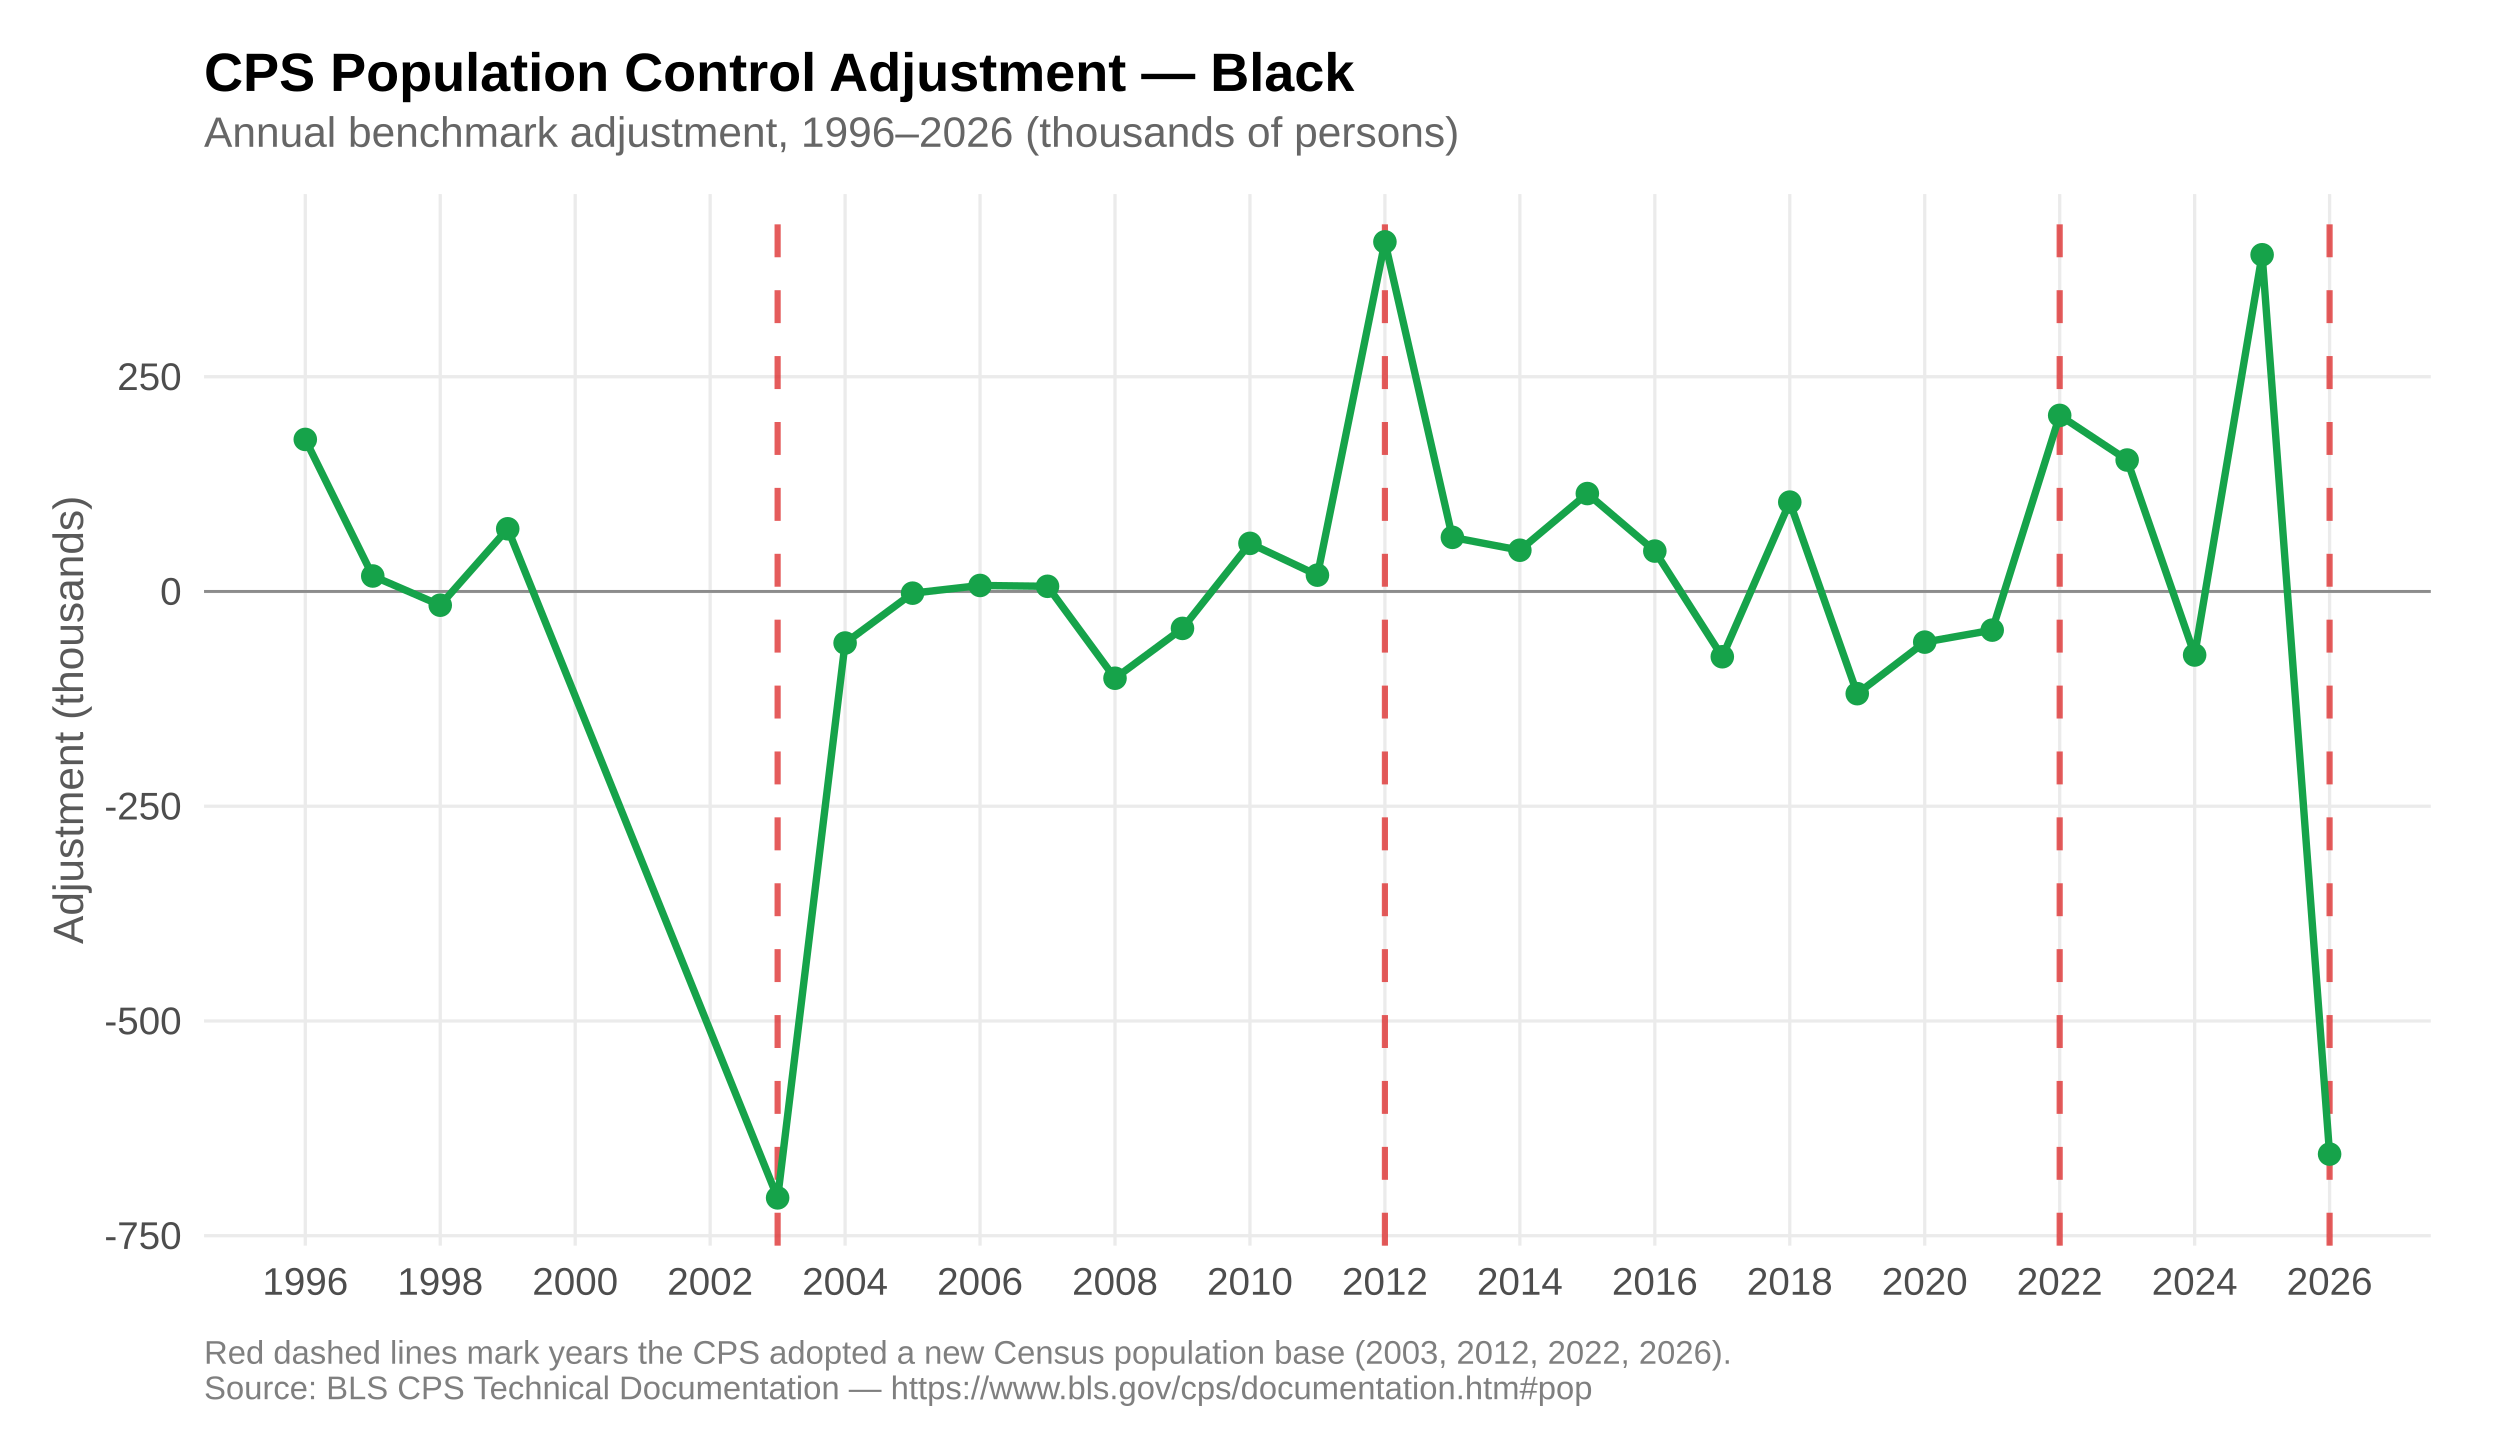
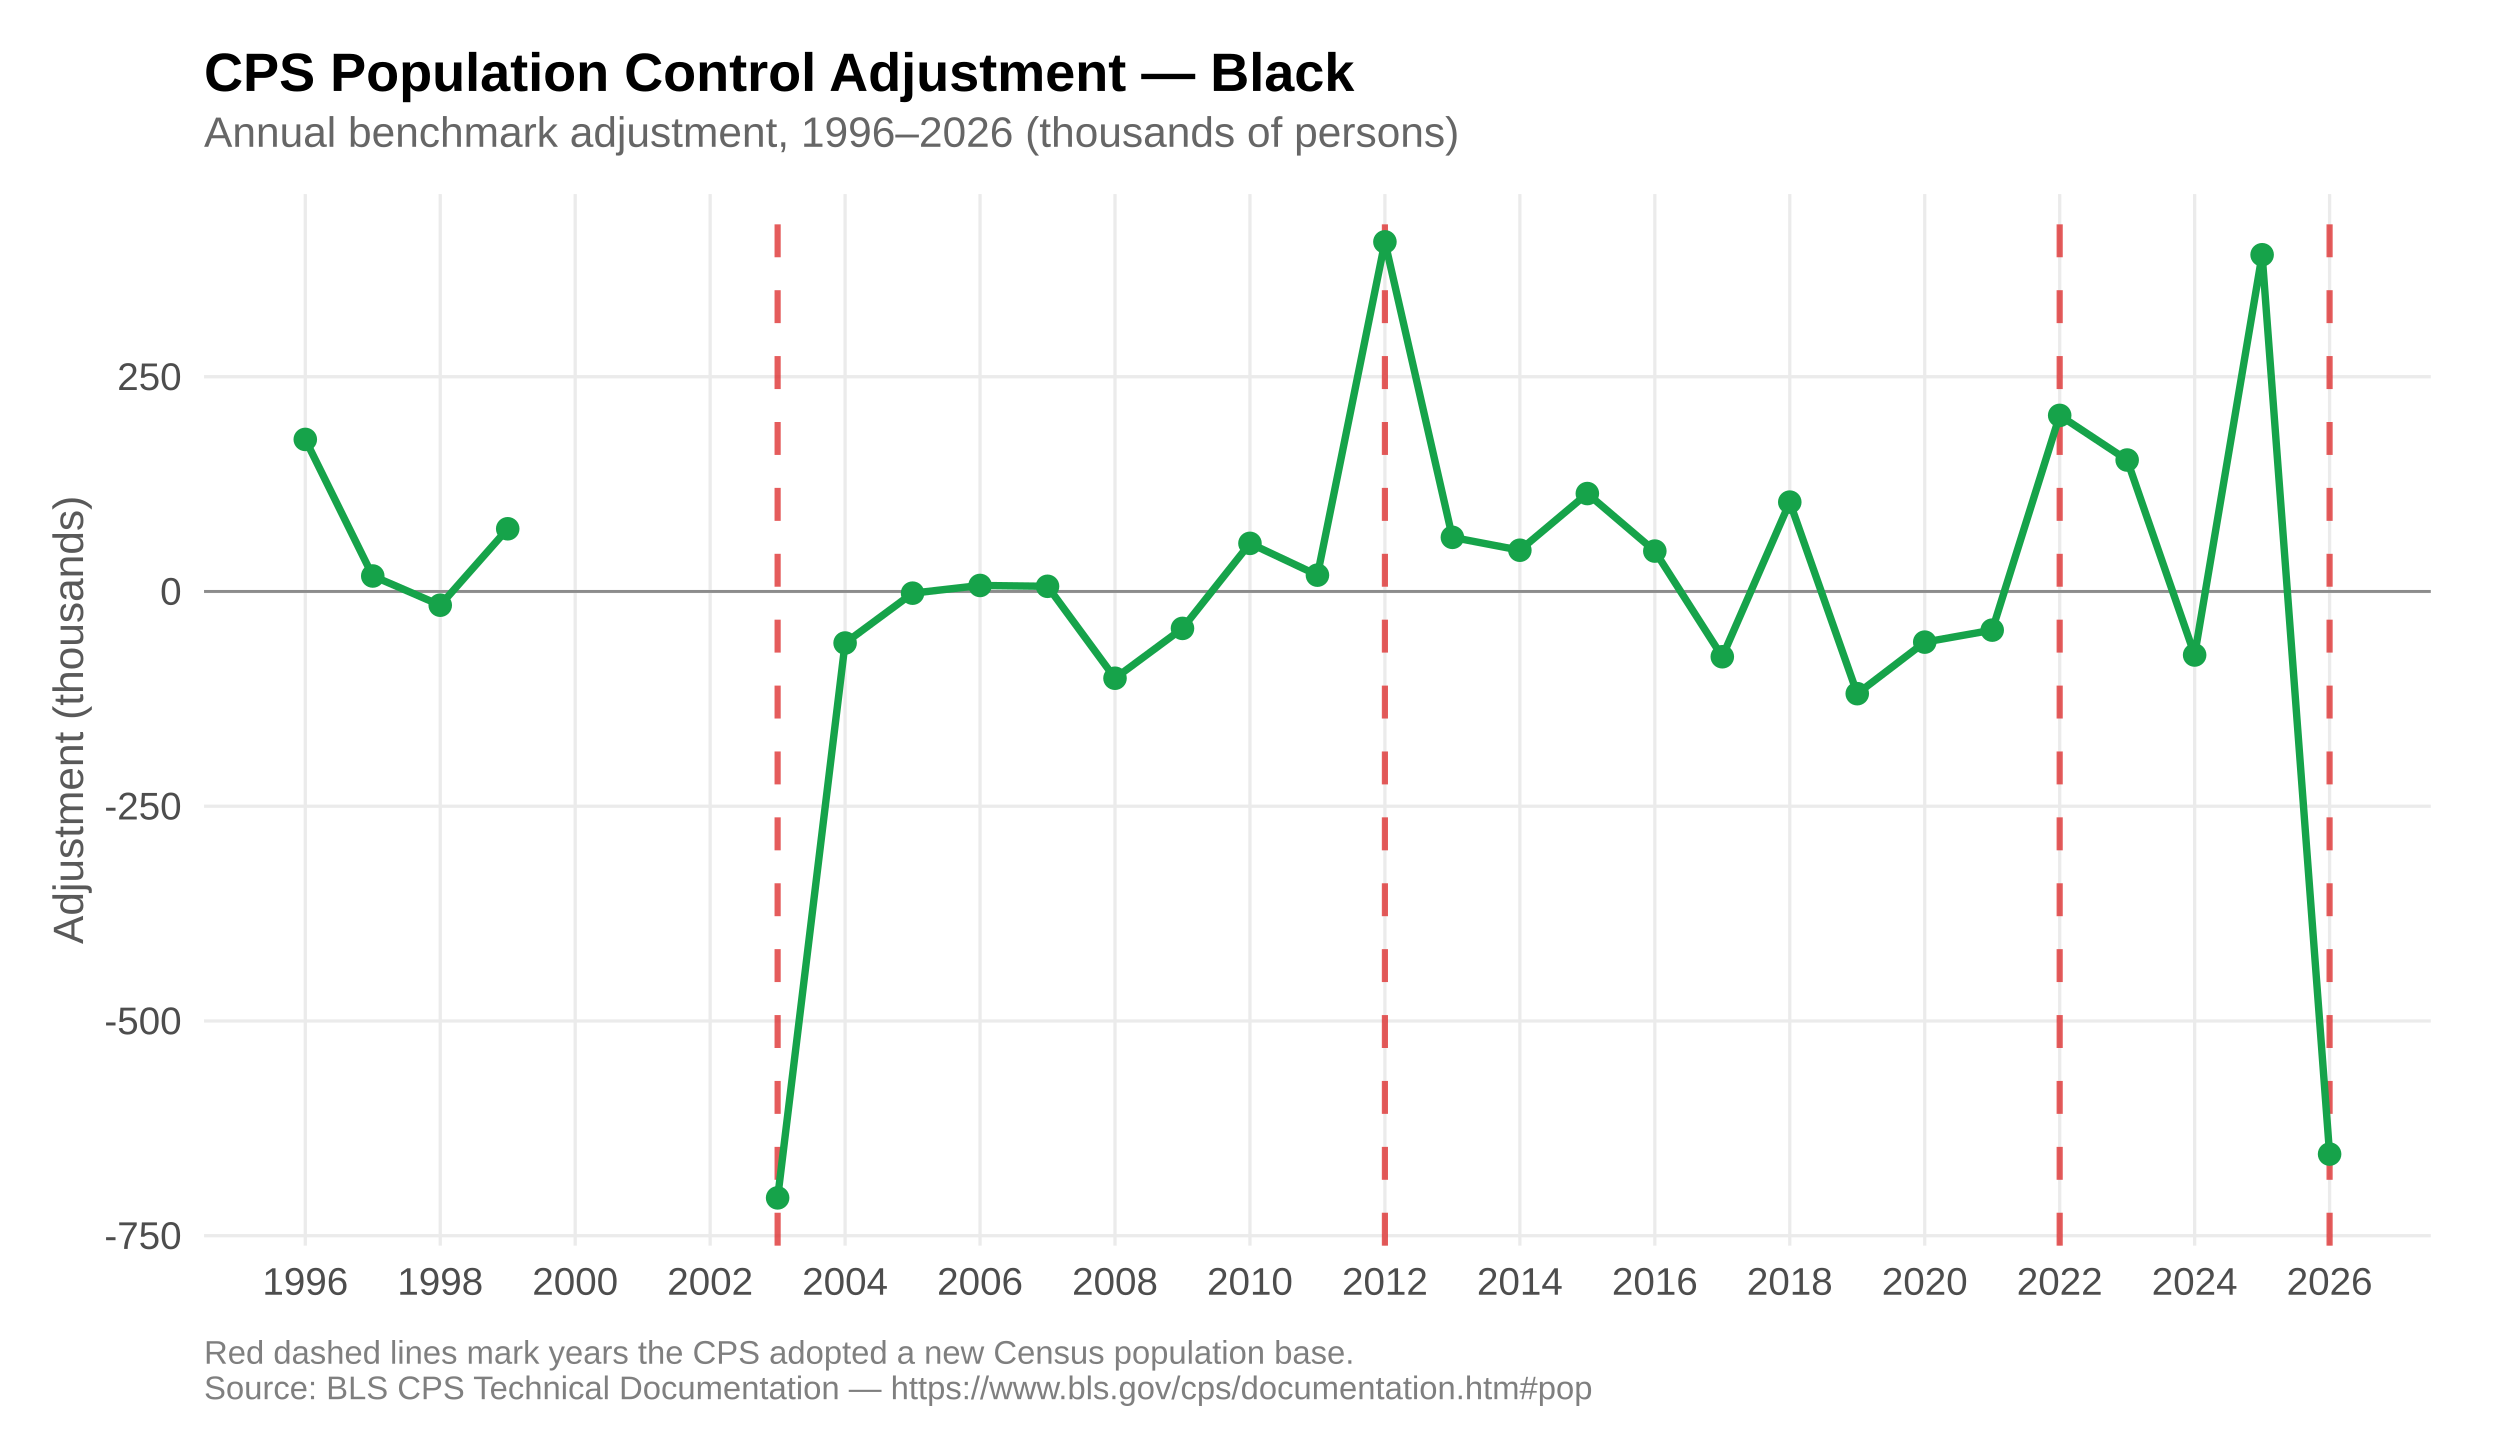
<svg xmlns="http://www.w3.org/2000/svg" width="648.00pt" height="374.40pt" viewBox="0 0 648.00 374.40">
  <g class="svglite">
    <defs>
      <style type="text/css">
    .svglite line, .svglite polyline, .svglite polygon, .svglite path, .svglite rect, .svglite circle {
      fill: none;
      stroke: #000000;
      stroke-linecap: round;
      stroke-linejoin: round;
      stroke-miterlimit: 10.00;
    }
    .svglite text {
      white-space: pre;
    }
    .svglite g.glyphgroup path {
      fill: inherit;
      stroke: none;
    }
  </style>
    </defs>
    <rect width="100%" height="100%" style="stroke: none; fill: none;" />
    <defs>
      <clipPath id="cpMC4wMHw2NDguMDB8MC4wMHwzNzQuNDA=">
        <rect x="0.00" y="0.00" width="648.00" height="374.40" />
      </clipPath>
    </defs>
    <g clip-path="url(#cpMC4wMHw2NDguMDB8MC4wMHwzNzQuNDA=)">
</g>
    <defs>
      <clipPath id="cpNTIuODl8NjMwLjA3fDUwLjMwfDMyMi44OA==">
        <rect x="52.89" y="50.30" width="577.17" height="272.58" />
      </clipPath>
    </defs>
    <g clip-path="url(#cpNTIuODl8NjMwLjA3fDUwLjMwfDMyMi44OA==)">
      <polyline points="52.89,320.29 630.07,320.29 " style="stroke-width: 0.85; stroke: #EBEBEB; stroke-linecap: butt;" />
      <polyline points="52.89,264.63 630.07,264.63 " style="stroke-width: 0.85; stroke: #EBEBEB; stroke-linecap: butt;" />
      <polyline points="52.89,208.97 630.07,208.97 " style="stroke-width: 0.85; stroke: #EBEBEB; stroke-linecap: butt;" />
      <polyline points="52.89,153.31 630.07,153.31 " style="stroke-width: 0.85; stroke: #EBEBEB; stroke-linecap: butt;" />
      <polyline points="52.89,97.65 630.07,97.65 " style="stroke-width: 0.85; stroke: #EBEBEB; stroke-linecap: butt;" />
      <polyline points="79.13,322.88 79.13,50.30 " style="stroke-width: 0.85; stroke: #EBEBEB; stroke-linecap: butt;" />
      <polyline points="114.11,322.88 114.11,50.30 " style="stroke-width: 0.85; stroke: #EBEBEB; stroke-linecap: butt;" />
      <polyline points="149.09,322.88 149.09,50.30 " style="stroke-width: 0.85; stroke: #EBEBEB; stroke-linecap: butt;" />
      <polyline points="184.07,322.88 184.07,50.30 " style="stroke-width: 0.85; stroke: #EBEBEB; stroke-linecap: butt;" />
      <polyline points="219.05,322.88 219.05,50.30 " style="stroke-width: 0.85; stroke: #EBEBEB; stroke-linecap: butt;" />
      <polyline points="254.03,322.88 254.03,50.30 " style="stroke-width: 0.85; stroke: #EBEBEB; stroke-linecap: butt;" />
      <polyline points="289.01,322.88 289.01,50.30 " style="stroke-width: 0.85; stroke: #EBEBEB; stroke-linecap: butt;" />
      <polyline points="323.99,322.88 323.99,50.30 " style="stroke-width: 0.85; stroke: #EBEBEB; stroke-linecap: butt;" />
      <polyline points="358.97,322.88 358.97,50.30 " style="stroke-width: 0.85; stroke: #EBEBEB; stroke-linecap: butt;" />
      <polyline points="393.95,322.88 393.95,50.30 " style="stroke-width: 0.85; stroke: #EBEBEB; stroke-linecap: butt;" />
      <polyline points="428.93,322.88 428.93,50.30 " style="stroke-width: 0.85; stroke: #EBEBEB; stroke-linecap: butt;" />
      <polyline points="463.91,322.88 463.91,50.30 " style="stroke-width: 0.85; stroke: #EBEBEB; stroke-linecap: butt;" />
      <polyline points="498.89,322.88 498.89,50.30 " style="stroke-width: 0.85; stroke: #EBEBEB; stroke-linecap: butt;" />
      <polyline points="533.87,322.88 533.87,50.30 " style="stroke-width: 0.85; stroke: #EBEBEB; stroke-linecap: butt;" />
      <polyline points="568.85,322.88 568.85,50.30 " style="stroke-width: 0.85; stroke: #EBEBEB; stroke-linecap: butt;" />
      <polyline points="603.83,322.88 603.83,50.30 " style="stroke-width: 0.85; stroke: #EBEBEB; stroke-linecap: butt;" />
      <line x1="52.89" y1="153.31" x2="630.07" y2="153.31" style="stroke-width: 0.75; stroke: #8C8C8C; stroke-linecap: butt;" />
      <line x1="201.56" y1="322.88" x2="201.56" y2="50.30" style="stroke-width: 1.60; stroke: #DC2626; stroke-opacity: 0.75; stroke-dasharray: 8.54,8.54; stroke-linecap: butt;" />
      <line x1="358.97" y1="322.88" x2="358.97" y2="50.30" style="stroke-width: 1.60; stroke: #DC2626; stroke-opacity: 0.75; stroke-dasharray: 8.54,8.54; stroke-linecap: butt;" />
      <line x1="533.87" y1="322.88" x2="533.87" y2="50.30" style="stroke-width: 1.60; stroke: #DC2626; stroke-opacity: 0.75; stroke-dasharray: 8.54,8.54; stroke-linecap: butt;" />
      <line x1="603.83" y1="322.88" x2="603.83" y2="50.30" style="stroke-width: 1.60; stroke: #DC2626; stroke-opacity: 0.75; stroke-dasharray: 8.54,8.54; stroke-linecap: butt;" />
-       <polyline points="79.13,113.90 96.62,149.30 114.11,156.87 131.60,137.06 201.56,310.49 219.05,166.67 236.54,153.75 254.03,151.75 271.52,151.97 289.01,175.80 306.50,162.88 323.99,140.84 341.48,149.08 358.97,62.69 376.46,139.28 393.95,142.62 411.44,127.93 428.93,142.84 446.42,170.23 463.91,130.15 481.40,179.80 498.89,166.44 516.38,163.33 533.87,107.67 551.36,119.24 568.85,169.78 586.34,66.03 603.83,299.14 " style="stroke-width: 1.92; stroke: #16A34A; stroke-linecap: butt;" />
+       <polyline points="79.13,113.90 96.62,149.30 114.11,156.87 131.60,137.06 " style="stroke-width: 1.92; stroke: #16A34A; stroke-linecap: butt;" />
+       <polyline points="201.56,310.49 219.05,166.67 236.54,153.75 254.03,151.75 271.52,151.97 289.01,175.80 306.50,162.88 323.99,140.84 341.48,149.08 358.97,62.69 376.46,139.28 393.95,142.62 411.44,127.93 428.93,142.84 446.42,170.23 463.91,130.15 481.40,179.80 498.89,166.44 516.38,163.33 533.87,107.67 551.36,119.24 568.85,169.78 586.34,66.03 603.83,299.14 " style="stroke-width: 1.92; stroke: #16A34A; stroke-linecap: butt;" />
      <circle cx="79.13" cy="113.90" r="2.70" style="stroke-width: 0.71; stroke: #16A34A; fill: #16A34A;" />
      <circle cx="96.62" cy="149.30" r="2.70" style="stroke-width: 0.71; stroke: #16A34A; fill: #16A34A;" />
      <circle cx="114.11" cy="156.87" r="2.70" style="stroke-width: 0.71; stroke: #16A34A; fill: #16A34A;" />
      <circle cx="131.60" cy="137.06" r="2.70" style="stroke-width: 0.71; stroke: #16A34A; fill: #16A34A;" />
      <circle cx="201.56" cy="310.49" r="2.70" style="stroke-width: 0.71; stroke: #16A34A; fill: #16A34A;" />
      <circle cx="219.05" cy="166.67" r="2.70" style="stroke-width: 0.71; stroke: #16A34A; fill: #16A34A;" />
      <circle cx="236.54" cy="153.75" r="2.70" style="stroke-width: 0.71; stroke: #16A34A; fill: #16A34A;" />
      <circle cx="254.03" cy="151.75" r="2.70" style="stroke-width: 0.71; stroke: #16A34A; fill: #16A34A;" />
      <circle cx="271.52" cy="151.97" r="2.70" style="stroke-width: 0.71; stroke: #16A34A; fill: #16A34A;" />
      <circle cx="289.01" cy="175.80" r="2.70" style="stroke-width: 0.71; stroke: #16A34A; fill: #16A34A;" />
      <circle cx="306.50" cy="162.88" r="2.70" style="stroke-width: 0.71; stroke: #16A34A; fill: #16A34A;" />
      <circle cx="323.99" cy="140.84" r="2.70" style="stroke-width: 0.71; stroke: #16A34A; fill: #16A34A;" />
      <circle cx="341.48" cy="149.08" r="2.70" style="stroke-width: 0.71; stroke: #16A34A; fill: #16A34A;" />
      <circle cx="358.97" cy="62.69" r="2.70" style="stroke-width: 0.71; stroke: #16A34A; fill: #16A34A;" />
      <circle cx="376.46" cy="139.28" r="2.70" style="stroke-width: 0.71; stroke: #16A34A; fill: #16A34A;" />
      <circle cx="393.95" cy="142.62" r="2.70" style="stroke-width: 0.71; stroke: #16A34A; fill: #16A34A;" />
      <circle cx="411.44" cy="127.93" r="2.70" style="stroke-width: 0.71; stroke: #16A34A; fill: #16A34A;" />
      <circle cx="428.93" cy="142.84" r="2.70" style="stroke-width: 0.71; stroke: #16A34A; fill: #16A34A;" />
      <circle cx="446.42" cy="170.23" r="2.70" style="stroke-width: 0.71; stroke: #16A34A; fill: #16A34A;" />
      <circle cx="463.91" cy="130.15" r="2.70" style="stroke-width: 0.71; stroke: #16A34A; fill: #16A34A;" />
      <circle cx="481.40" cy="179.80" r="2.70" style="stroke-width: 0.71; stroke: #16A34A; fill: #16A34A;" />
      <circle cx="498.89" cy="166.44" r="2.70" style="stroke-width: 0.71; stroke: #16A34A; fill: #16A34A;" />
      <circle cx="516.38" cy="163.33" r="2.70" style="stroke-width: 0.71; stroke: #16A34A; fill: #16A34A;" />
      <circle cx="533.87" cy="107.67" r="2.70" style="stroke-width: 0.71; stroke: #16A34A; fill: #16A34A;" />
      <circle cx="551.36" cy="119.24" r="2.70" style="stroke-width: 0.71; stroke: #16A34A; fill: #16A34A;" />
      <circle cx="568.85" cy="169.78" r="2.70" style="stroke-width: 0.71; stroke: #16A34A; fill: #16A34A;" />
      <circle cx="586.34" cy="66.03" r="2.70" style="stroke-width: 0.71; stroke: #16A34A; fill: #16A34A;" />
      <circle cx="603.83" cy="299.14" r="2.70" style="stroke-width: 0.71; stroke: #16A34A; fill: #16A34A;" />
    </g>
    <g clip-path="url(#cpMC4wMHw2NDguMDB8MC4wMHwzNzQuNDA=)">
      <text x="47.07" y="323.73" text-anchor="end" style="font-size: 10.00px;fill: #4D4D4D; font-family: &quot;Arimo&quot;;" textLength="20.02px" lengthAdjust="spacingAndGlyphs">-750</text>
      <text x="47.07" y="268.07" text-anchor="end" style="font-size: 10.00px;fill: #4D4D4D; font-family: &quot;Arimo&quot;;" textLength="20.02px" lengthAdjust="spacingAndGlyphs">-500</text>
      <text x="47.07" y="212.41" text-anchor="end" style="font-size: 10.00px;fill: #4D4D4D; font-family: &quot;Arimo&quot;;" textLength="20.02px" lengthAdjust="spacingAndGlyphs">-250</text>
      <text x="47.07" y="156.75" text-anchor="end" style="font-size: 10.00px;fill: #4D4D4D; font-family: &quot;Arimo&quot;;" textLength="5.56px" lengthAdjust="spacingAndGlyphs">0</text>
      <text x="47.07" y="101.09" text-anchor="end" style="font-size: 10.00px;fill: #4D4D4D; font-family: &quot;Arimo&quot;;" textLength="16.69px" lengthAdjust="spacingAndGlyphs">250</text>
      <text x="79.13" y="335.60" text-anchor="middle" style="font-size: 10.00px;fill: #4D4D4D; font-family: &quot;Arimo&quot;;" textLength="22.25px" lengthAdjust="spacingAndGlyphs">1996</text>
      <text x="114.11" y="335.60" text-anchor="middle" style="font-size: 10.00px;fill: #4D4D4D; font-family: &quot;Arimo&quot;;" textLength="22.25px" lengthAdjust="spacingAndGlyphs">1998</text>
      <text x="149.09" y="335.60" text-anchor="middle" style="font-size: 10.00px;fill: #4D4D4D; font-family: &quot;Arimo&quot;;" textLength="22.25px" lengthAdjust="spacingAndGlyphs">2000</text>
      <text x="184.07" y="335.60" text-anchor="middle" style="font-size: 10.00px;fill: #4D4D4D; font-family: &quot;Arimo&quot;;" textLength="22.25px" lengthAdjust="spacingAndGlyphs">2002</text>
      <text x="219.05" y="335.60" text-anchor="middle" style="font-size: 10.00px;fill: #4D4D4D; font-family: &quot;Arimo&quot;;" textLength="22.25px" lengthAdjust="spacingAndGlyphs">2004</text>
      <text x="254.03" y="335.60" text-anchor="middle" style="font-size: 10.00px;fill: #4D4D4D; font-family: &quot;Arimo&quot;;" textLength="22.25px" lengthAdjust="spacingAndGlyphs">2006</text>
      <text x="289.01" y="335.60" text-anchor="middle" style="font-size: 10.00px;fill: #4D4D4D; font-family: &quot;Arimo&quot;;" textLength="22.25px" lengthAdjust="spacingAndGlyphs">2008</text>
      <text x="323.99" y="335.60" text-anchor="middle" style="font-size: 10.00px;fill: #4D4D4D; font-family: &quot;Arimo&quot;;" textLength="22.25px" lengthAdjust="spacingAndGlyphs">2010</text>
      <text x="358.97" y="335.60" text-anchor="middle" style="font-size: 10.00px;fill: #4D4D4D; font-family: &quot;Arimo&quot;;" textLength="22.25px" lengthAdjust="spacingAndGlyphs">2012</text>
      <text x="393.95" y="335.60" text-anchor="middle" style="font-size: 10.00px;fill: #4D4D4D; font-family: &quot;Arimo&quot;;" textLength="22.25px" lengthAdjust="spacingAndGlyphs">2014</text>
      <text x="428.93" y="335.60" text-anchor="middle" style="font-size: 10.00px;fill: #4D4D4D; font-family: &quot;Arimo&quot;;" textLength="22.25px" lengthAdjust="spacingAndGlyphs">2016</text>
      <text x="463.91" y="335.60" text-anchor="middle" style="font-size: 10.00px;fill: #4D4D4D; font-family: &quot;Arimo&quot;;" textLength="22.25px" lengthAdjust="spacingAndGlyphs">2018</text>
      <text x="498.89" y="335.60" text-anchor="middle" style="font-size: 10.00px;fill: #4D4D4D; font-family: &quot;Arimo&quot;;" textLength="22.25px" lengthAdjust="spacingAndGlyphs">2020</text>
      <text x="533.87" y="335.60" text-anchor="middle" style="font-size: 10.00px;fill: #4D4D4D; font-family: &quot;Arimo&quot;;" textLength="22.25px" lengthAdjust="spacingAndGlyphs">2022</text>
      <text x="568.85" y="335.60" text-anchor="middle" style="font-size: 10.00px;fill: #4D4D4D; font-family: &quot;Arimo&quot;;" textLength="22.25px" lengthAdjust="spacingAndGlyphs">2024</text>
      <text x="603.83" y="335.60" text-anchor="middle" style="font-size: 10.00px;fill: #4D4D4D; font-family: &quot;Arimo&quot;;" textLength="22.25px" lengthAdjust="spacingAndGlyphs">2026</text>
      <text transform="translate(21.52,186.59) rotate(-90)" text-anchor="middle" style="font-size: 11.00px;fill: #595959; font-family: &quot;Arimo&quot;;" textLength="116.25px" lengthAdjust="spacingAndGlyphs">Adjustment (thousands)</text>
      <text x="52.89" y="38.05" style="font-size: 11.00px;fill: #666666; font-family: &quot;Arimo&quot;;" textLength="325.59px" lengthAdjust="spacingAndGlyphs">Annual benchmark adjustment, 1996–2026 (thousands of persons)</text>
      <text x="52.89" y="23.58" style="font-size: 14.00px; font-weight: bold; font-family: &quot;Arimo&quot;;" textLength="298.09px" lengthAdjust="spacingAndGlyphs">CPS Population Control Adjustment — Black</text>
-       <text x="52.89" y="353.49" style="font-size: 8.50px;fill: #7F7F7F; font-family: &quot;Arimo&quot;;" textLength="396.31px" lengthAdjust="spacingAndGlyphs">Red dashed lines mark years the CPS adopted a new Census population base (2003, 2012, 2022, 2026).</text>
+       <text x="52.89" y="353.49" style="font-size: 8.50px;fill: #7F7F7F; font-family: &quot;Arimo&quot;;" textLength="298.39px" lengthAdjust="spacingAndGlyphs">Red dashed lines mark years the CPS adopted a new Census population base.</text>
      <text x="52.89" y="362.67" style="font-size: 8.50px;fill: #7F7F7F; font-family: &quot;Arimo&quot;;" textLength="360.08px" lengthAdjust="spacingAndGlyphs">Source: BLS CPS Technical Documentation — https://www.bls.gov/cps/documentation.htm#pop</text>
    </g>
  </g>
</svg>
